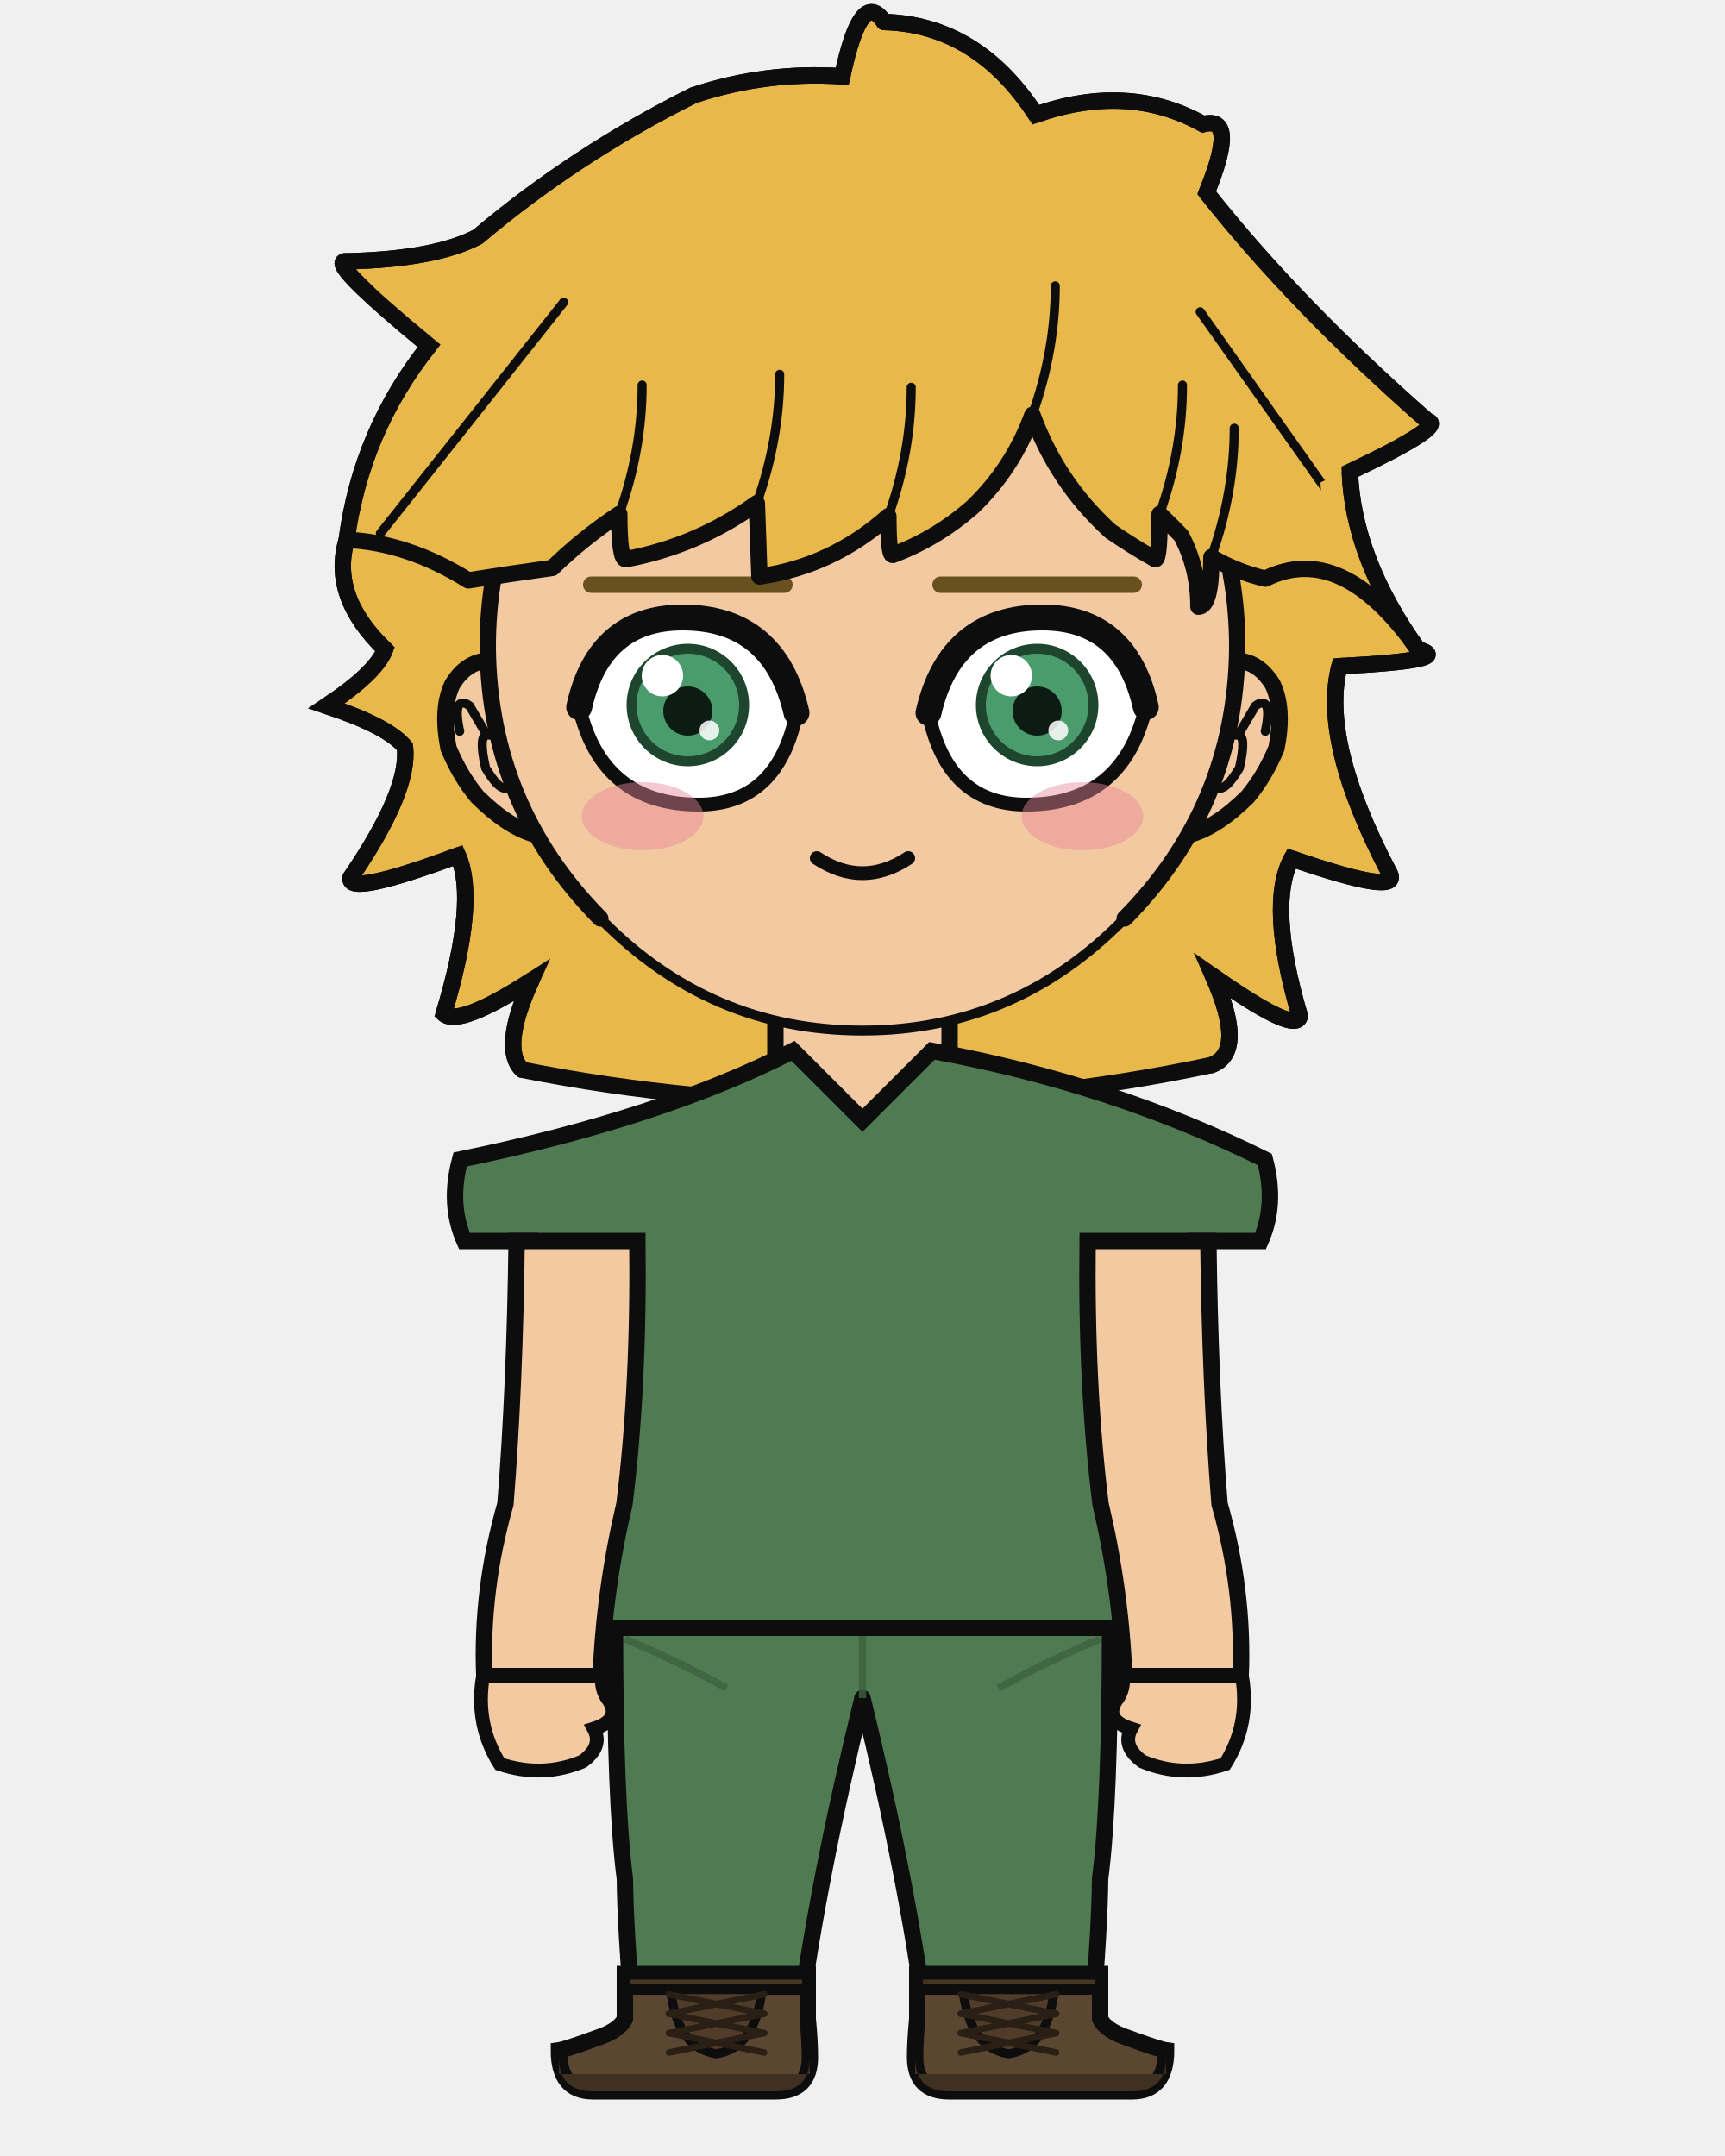
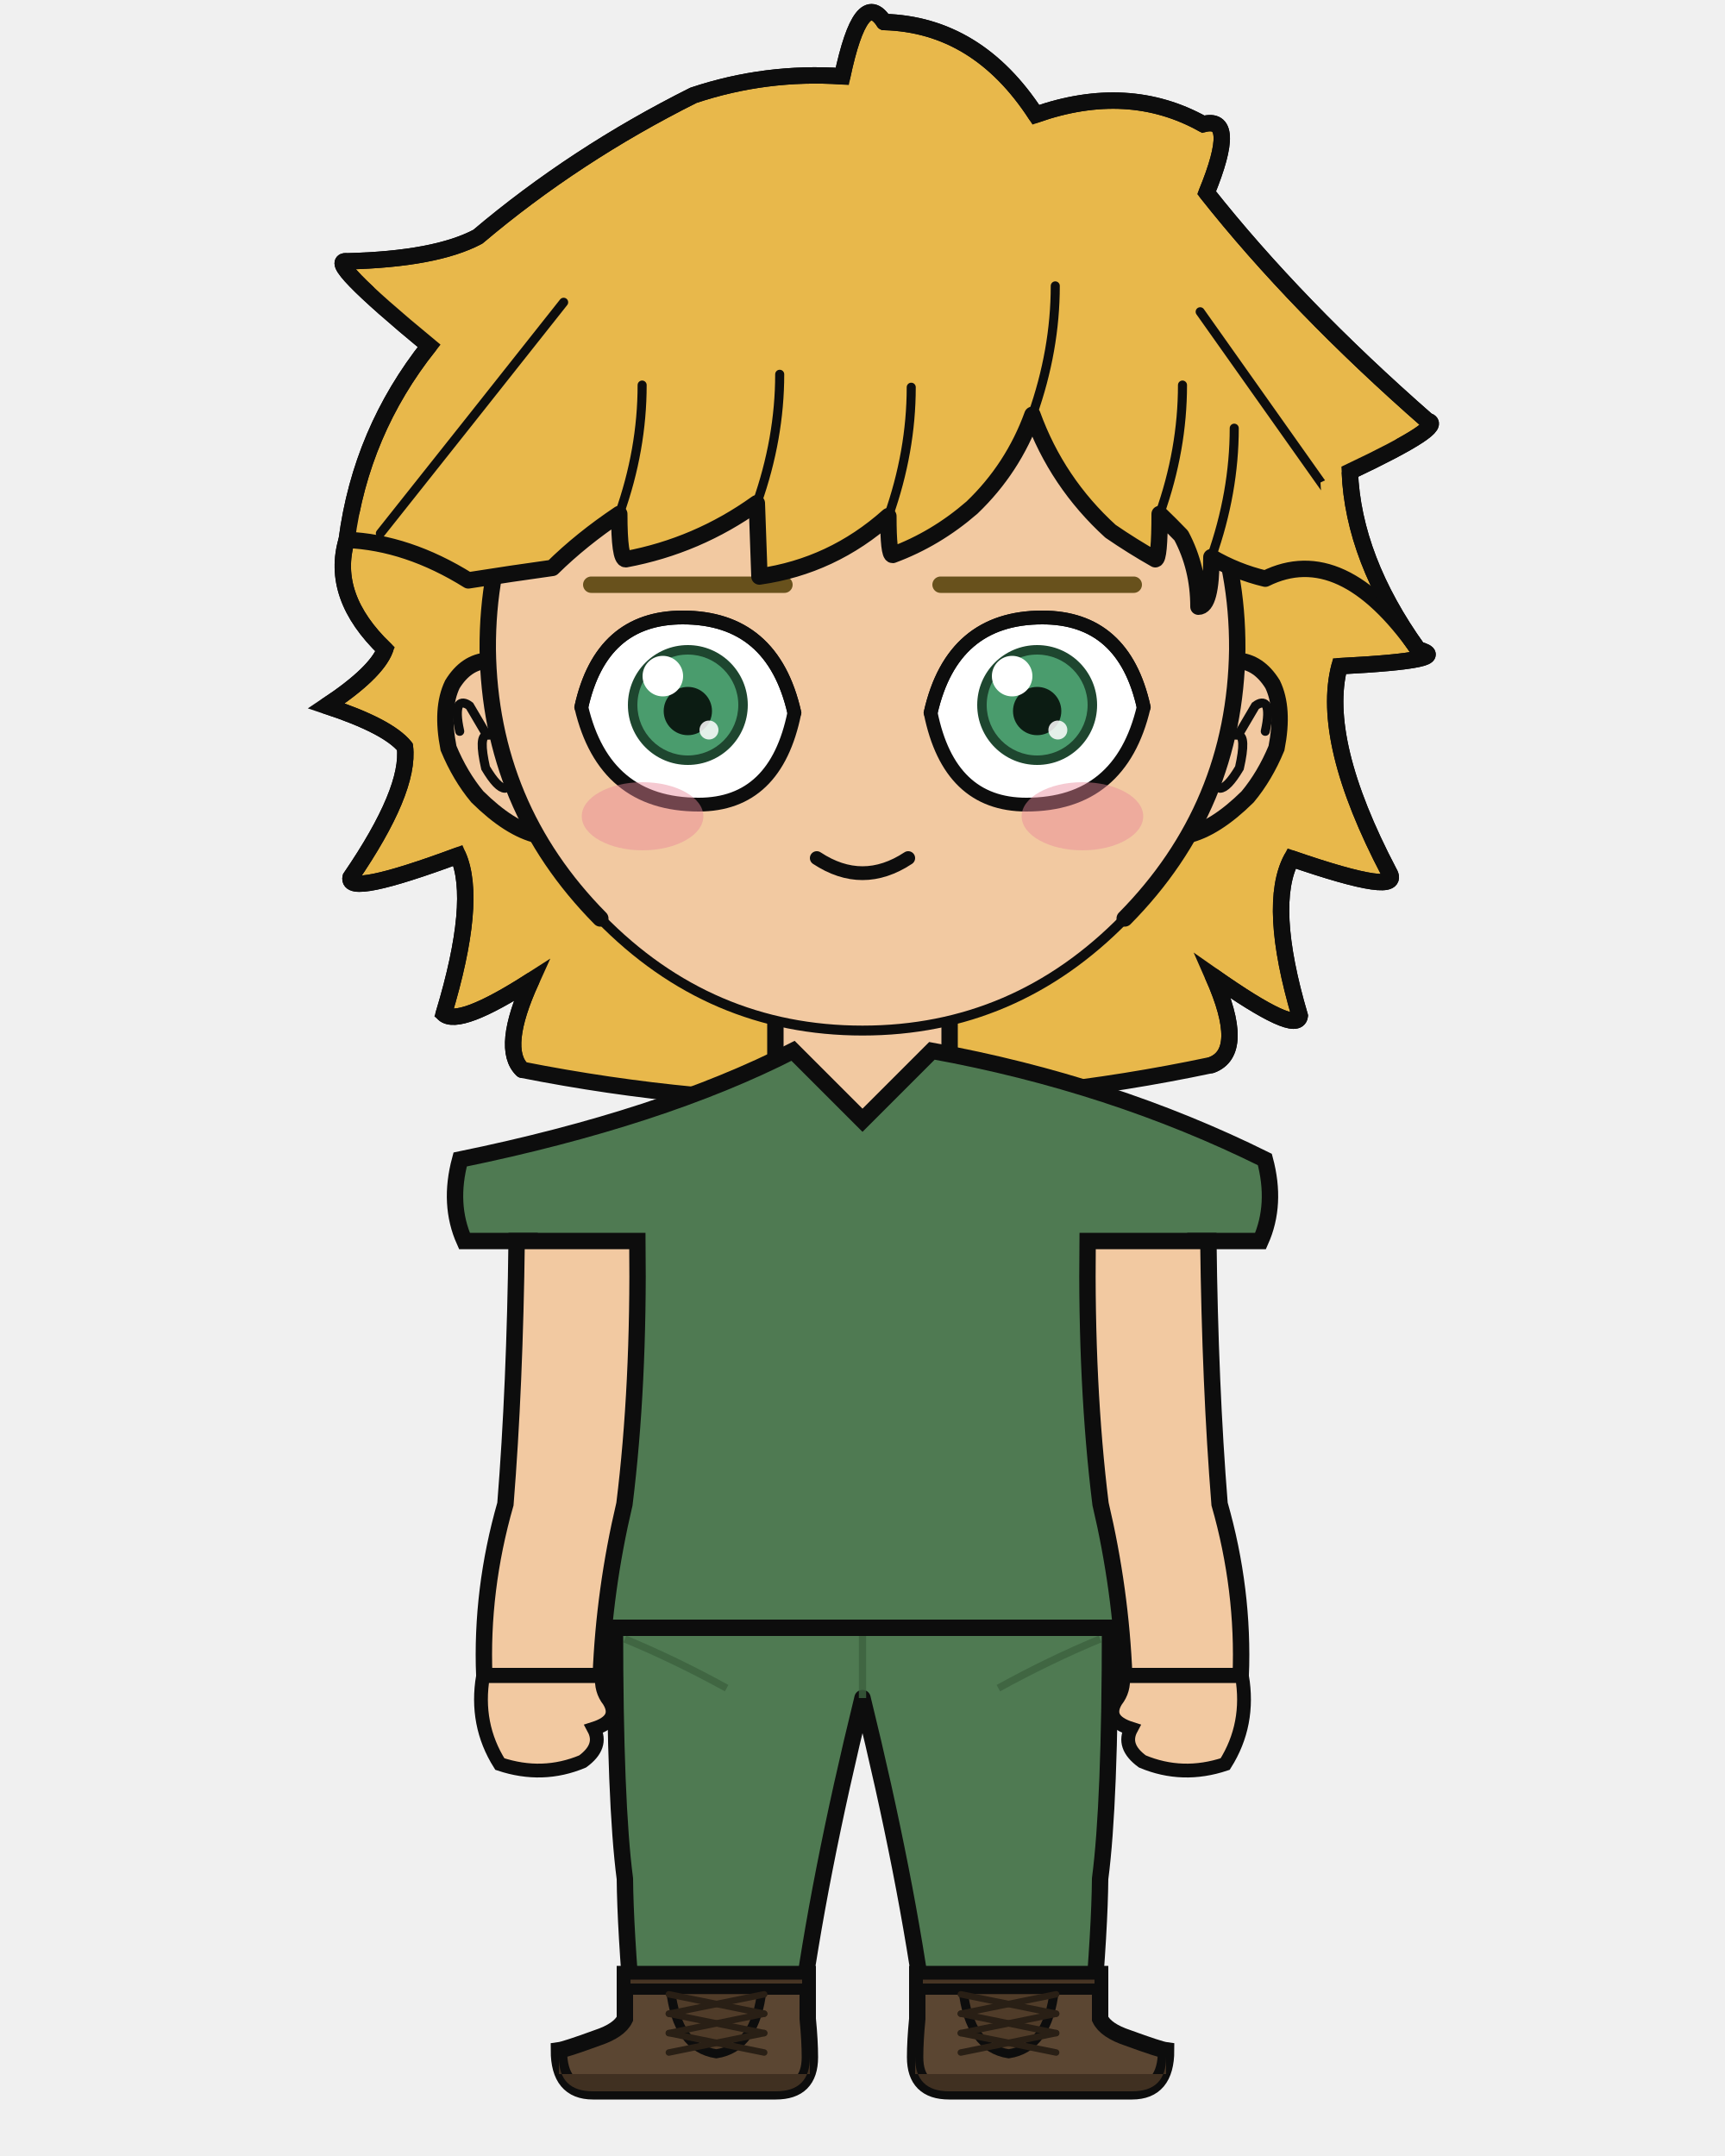
<svg xmlns="http://www.w3.org/2000/svg" width="400" height="500" viewBox="0 0 400 500">
  <defs>
    <clipPath id="hair-front">
      <path d="M 80.4 125.2 Q 94.5 125.8 108.6 134.6 Q 118.7 133.0 128.1 131.7 Q 134.8 125.1 143.6 119.2 Q 143.6 129.7 145.1 129.7 Q 161.7 126.6 175.5 116.7 Q 175.8 125.2 176.1 133.7 Q 193.0 131.3 206.0 119.7 Q 206.0 128.7 207.0 128.7 Q 217.0 125.0 225.4 117.7 Q 234.9 108.6 239.4 96.2 Q 245.1 111.9 257.5 123.2 Q 262.6 126.7 267.9 129.7 Q 268.9 129.7 268.9 119.2 Q 271.5 121.7 273.9 124.2 Q 277.9 131.7 277.9 140.7 Q 280.9 140.7 280.9 129.2 Q 286.7 132.6 293.4 134.2 Q 311.1 125.4 328.8 150.6 Q 307.0 130.8 306.2 111.9 Q 327.5 101.8 323.2 100.8 Q 294.6 75.8 275.0 51.1 Q 282.0 34.0 274.3 36.1 Q 257.9 27.0 237.8 34.0 Q 225.0 14.4 204.7 13.9 Q 199.7 6.2 195.6 25.6 Q 179.0 24.6 163.1 29.8 Q 137.4 42.7 116.1 60.6 Q 106.9 65.6 87.7 66.0 Q 82.4 65.4 105.5 84.4 Q 90.7 103.1 80.4 125.2 Z" />
    </clipPath>
  </defs>
  <path d="M 121.1 248.1 Q 116.0 243.2 123.2 227.4 Q 106.4 238.2 102.9 235.1 Q 110.8 208.9 106.2 198.4 Q 80.3 208.0 81.3 203.5 Q 95.1 183.3 93.9 173.2 Q 90.0 168.4 75.7 163.7 Q 87.2 156.1 89.3 150.6 Q 76.5 138.3 80.4 125.2 Q 83.7 100.1 99.5 80.2 Q 74.9 59.9 80.5 60.6 Q 101.0 60.1 110.8 54.9 Q 133.4 35.8 160.8 22.1 Q 177.6 16.5 195.3 17.7 Q 199.7 -3.0 205.0 5.1 Q 226.6 5.7 240.2 26.6 Q 261.6 19.1 279.0 28.8 Q 287.2 26.6 279.8 44.7 Q 300.6 71.0 331.0 97.6 Q 335.6 98.7 313.0 109.4 Q 313.8 129.6 328.8 150.6 Q 337.8 153.1 310.6 154.5 Q 306.1 171.8 322.1 202.3 Q 325.6 208.1 299.5 199.1 Q 293.8 209.8 301.4 235.6 Q 300.8 240.1 281.3 226.4 Q 289.1 244.0 280.9 247.0 Q 201.0 263.9 121.1 248.1 Z" fill="#e8b84b" />
  <path d="M 121.1 248.1 Q 116.0 243.2 123.2 227.4 Q 106.4 238.2 102.9 235.1 Q 110.8 208.9 106.2 198.4 Q 80.3 208.0 81.3 203.5 Q 95.1 183.3 93.9 173.2 Q 90.0 168.4 75.7 163.7 Q 87.2 156.1 89.3 150.6 Q 76.5 138.3 80.4 125.2 Q 83.7 100.1 99.5 80.2 Q 74.9 59.9 80.5 60.6 Q 101.0 60.1 110.8 54.9 Q 133.4 35.8 160.8 22.1 Q 177.6 16.5 195.3 17.7 Q 199.7 -3.0 205.0 5.1 Q 226.6 5.7 240.2 26.6 Q 261.6 19.1 279.0 28.8 Q 287.2 26.6 279.8 44.7 Q 300.6 71.0 331.0 97.6 Q 335.6 98.7 313.0 109.4 Q 313.8 129.6 328.8 150.6 Q 337.8 153.1 310.6 154.5 Q 306.1 171.8 322.1 202.3 Q 325.6 208.1 299.5 199.1 Q 293.8 209.8 301.4 235.6 Q 300.8 240.1 281.3 226.4 Q 289.1 244.0 280.9 247.0 Q 201.0 263.9 121.1 248.1 Z" fill="none" stroke="#0d0d0d" stroke-width="3.8" stroke-linecap="round" stroke-linejoin="round" />
  <rect x="179.8" y="225.4" width="40.3" height="40.5" rx="14.1" fill="#f2c9a1" />
  <line x1="179.8" y1="225.4" x2="179.8" y2="265.9" stroke="#0d0d0d" stroke-width="3.8" />
  <line x1="220.2" y1="225.4" x2="220.2" y2="265.9" stroke="#0d0d0d" stroke-width="3.8" />
  <path d="M 142.6 377.5 L 257.4 377.5 Q 257.4 418.2 255.1 435.7 Q 255.0 447.1 253.2 468.2 L 214.6 468.2 Q 210.3 435.7 200.0 393.8 Q 189.7 435.7 185.4 468.2 L 146.8 468.2 Q 145.0 447.1 144.9 435.7 Q 142.6 418.2 142.6 377.5 Z" fill="#4f7a52" stroke="#0d0d0d" stroke-width="3.8" stroke-linejoin="round" />
  <line x1="200.0" y1="379.4" x2="200.0" y2="393.8" stroke="#3c623f" stroke-width="1.7" opacity="0.8" />
  <path d="M 144.9 380.1 Q 156.7 385.0 168.5 391.5" fill="none" stroke="#3c623f" stroke-width="1.7" opacity="0.8" />
  <path d="M 255.1 380.1 Q 243.3 385.0 231.5 391.5" fill="none" stroke="#3c623f" stroke-width="1.7" opacity="0.8" />
  <path d="M 187.3 457.8 L 187.3 468.2 Q 187.8 473.3 187.8 477.1 Q 187.8 485.0 179.9 485.0 L 137.5 485.0 Q 129.6 485.0 129.6 475.5 Q 131.1 475.3 138.5 472.6 Q 143.6 470.9 144.9 468.2 L 144.9 457.8 Z" fill="#5b4632" stroke="#0d0d0d" stroke-width="3.8" />
  <path d="M 187.8 481.0 L 129.6 481.0 L 129.6 477.1 Q 129.6 485.0 137.5 485.0 L 179.9 485.0 Q 187.8 485.0 187.8 477.1 Z" fill="#403021" />
  <rect x="144.9" y="457.8" width="42.4" height="3.5" fill="#473524" stroke="#0d0d0d" stroke-width="2.6" />
  <path d="M 155.5 461.4 L 176.7 461.4 Q 175.2 474.9 166.1 476.3 Q 157.0 474.9 155.5 461.4 Z" fill="#503c29" stroke="#0d0d0d" stroke-width="2.1" />
  <line x1="177.2" y1="462.5" x2="155.1" y2="467.0" stroke="#291f15" stroke-width="1.5" stroke-linecap="round" />
  <line x1="155.1" y1="462.5" x2="177.2" y2="467.0" stroke="#291f15" stroke-width="1.5" stroke-linecap="round" />
  <line x1="177.2" y1="467.0" x2="155.1" y2="471.5" stroke="#291f15" stroke-width="1.5" stroke-linecap="round" />
  <line x1="155.1" y1="467.0" x2="177.2" y2="471.5" stroke="#291f15" stroke-width="1.5" stroke-linecap="round" />
  <line x1="177.2" y1="471.5" x2="155.1" y2="476.0" stroke="#291f15" stroke-width="1.5" stroke-linecap="round" />
  <line x1="155.1" y1="471.5" x2="177.2" y2="476.0" stroke="#291f15" stroke-width="1.5" stroke-linecap="round" />
  <path d="M 212.7 457.8 L 212.7 468.2 Q 212.2 473.3 212.2 477.1 Q 212.2 485.0 220.1 485.0 L 262.5 485.0 Q 270.4 485.0 270.4 475.5 Q 268.9 475.3 261.5 472.6 Q 256.4 470.9 255.1 468.2 L 255.1 457.8 Z" fill="#5b4632" stroke="#0d0d0d" stroke-width="3.8" />
  <path d="M 212.2 481.0 L 270.4 481.0 L 270.4 477.1 Q 270.4 485.0 262.5 485.0 L 220.1 485.0 Q 212.2 485.0 212.2 477.1 Z" fill="#403021" />
  <rect x="212.7" y="457.8" width="42.4" height="3.5" fill="#473524" stroke="#0d0d0d" stroke-width="2.6" />
  <path d="M 223.3 461.4 L 244.5 461.4 Q 243.0 474.9 233.9 476.3 Q 224.8 474.9 223.3 461.4 Z" fill="#503c29" stroke="#0d0d0d" stroke-width="2.1" />
  <line x1="244.9" y1="462.5" x2="222.8" y2="467.0" stroke="#291f15" stroke-width="1.5" stroke-linecap="round" />
  <line x1="222.8" y1="462.5" x2="244.9" y2="467.0" stroke="#291f15" stroke-width="1.5" stroke-linecap="round" />
  <line x1="244.9" y1="467.0" x2="222.8" y2="471.5" stroke="#291f15" stroke-width="1.5" stroke-linecap="round" />
  <line x1="222.8" y1="467.0" x2="244.9" y2="471.5" stroke="#291f15" stroke-width="1.5" stroke-linecap="round" />
  <line x1="244.9" y1="471.5" x2="222.8" y2="476.0" stroke="#291f15" stroke-width="1.5" stroke-linecap="round" />
  <line x1="222.8" y1="471.5" x2="244.9" y2="476.0" stroke="#291f15" stroke-width="1.5" stroke-linecap="round" />
  <path d="M 183.9 243.7 Q 153.4 259.3 106.7 268.9 Q 103.9 279.3 107.7 287.8 L 122.8 287.8 Q 122.8 321.4 121.5 348.8 Q 113.3 364.6 113.3 377.5 L 286.7 377.5 Q 286.7 364.6 278.5 348.8 Q 277.2 321.4 277.2 287.8 L 292.3 287.8 Q 296.1 279.3 293.3 268.9 Q 257.8 251.3 216.1 243.7 L 200.0 259.8 Z" fill="#4f7a52" stroke="#0d0d0d" stroke-width="3.8" />
  <path d="M 147.8 287.8 L 119.8 287.8 Q 119.4 321.4 117.2 348.8 Q 111.5 368.7 112.3 388.7 L 139.3 388.7 Q 140.1 368.7 144.8 348.8 Q 148.2 321.4 147.8 287.8 Z" fill="#f2c9a1" stroke="#0d0d0d" stroke-width="3.8" />
  <path d="M 112.0 388.7 Q 110.1 399.9 115.9 409.1 Q 125.8 412.4 135.1 408.5 Q 139.9 405.0 137.7 400.9 Q 144.0 398.9 141.2 394.4 Q 139.3 392.0 139.6 388.7 Z" fill="#f2c9a1" stroke="#0d0d0d" stroke-width="3.2" />
  <path d="M 252.2 287.8 L 280.2 287.8 Q 280.6 321.4 282.8 348.8 Q 288.5 368.7 287.7 388.7 L 260.7 388.7 Q 259.9 368.7 255.2 348.8 Q 251.8 321.4 252.2 287.8 Z" fill="#f2c9a1" stroke="#0d0d0d" stroke-width="3.8" />
  <path d="M 288.0 388.7 Q 289.9 399.9 284.1 409.1 Q 274.2 412.4 264.9 408.5 Q 260.1 405.0 262.3 400.9 Q 256.0 398.9 258.8 394.4 Q 260.7 392.0 260.4 388.7 Z" fill="#f2c9a1" stroke="#0d0d0d" stroke-width="3.2" />
  <path d="M 113.1 153.2 Q 108.1 153.5 104.9 158.7 Q 102.2 164.3 104.0 173.5 Q 106.7 180.0 110.7 184.8 Q 118.2 192.2 124.7 193.7 Z" fill="#f2c9a1" />
  <path d="M 113.1 153.2 Q 108.1 153.5 104.9 158.7 Q 102.2 164.3 104.0 173.5 Q 106.7 180.0 110.7 184.8 Q 118.2 192.2 124.7 193.7" fill="none" stroke="#0d0d0d" stroke-width="3.8" stroke-linecap="round" />
  <path d="M 106.6 169.6 Q 105.6 165.1 106.4 163.5 Q 107.3 162.5 108.9 163.7 Q 110.8 166.9 112.9 170.5 Q 110.9 170.6 112.6 178.1 Q 115.4 182.8 117.1 182.8" fill="none" stroke="#0d0d0d" stroke-width="2.1" stroke-linecap="round" />
  <path d="M 286.9 153.2 Q 291.9 153.5 295.1 158.7 Q 297.8 164.3 296.0 173.5 Q 293.3 180.0 289.3 184.8 Q 281.8 192.2 275.3 193.7 Z" fill="#f2c9a1" />
  <path d="M 286.9 153.2 Q 291.9 153.5 295.1 158.7 Q 297.8 164.3 296.0 173.5 Q 293.3 180.0 289.3 184.8 Q 281.8 192.2 275.3 193.7" fill="none" stroke="#0d0d0d" stroke-width="3.8" stroke-linecap="round" />
  <path d="M 293.4 169.6 Q 294.4 165.1 293.6 163.5 Q 292.7 162.5 291.1 163.7 Q 289.2 166.9 287.1 170.5 Q 289.1 170.6 287.4 178.1 Q 284.6 182.8 282.9 182.8" fill="none" stroke="#0d0d0d" stroke-width="2.1" stroke-linecap="round" />
  <path d="M 200.0 62.6 Q 236.1 62.6 261.6 88.3 Q 287.1 114.1 286.9 150.6 Q 286.4 187.1 260.8 213.0 Q 235.4 239.0 200.0 239.0 Q 164.6 239.0 139.2 213.0 Q 113.6 187.1 113.1 150.6 Q 112.9 114.1 138.4 88.3 Q 163.9 62.6 200.0 62.6 Z" fill="#f2c9a1" />
  <path d="M 139.2 213.0 Q 113.6 187.1 113.1 150.6 Q 112.9 114.1 138.4 88.3 Q 163.9 62.6 200.0 62.6 Q 236.1 62.6 261.6 88.3 Q 287.1 114.1 286.9 150.6 Q 286.4 187.1 260.8 213.0" fill="none" stroke="#0d0d0d" stroke-width="3.8" stroke-linecap="round" />
  <path d="M 260.8 213.0 Q 235.4 239.0 200.0 239.0 Q 164.6 239.0 139.2 213.0" fill="none" stroke="#0d0d0d" stroke-width="2.3" stroke-linecap="round" />
  <line x1="181.9" y1="135.6" x2="137.1" y2="135.6" stroke="#68511c" stroke-width="3.8" stroke-linecap="round" />
  <defs>
    <clipPath id="eye-l">
-       <path d="M 184.7 165.3 Q 179.6 143.2 158.3 143.2 Q 138.9 143.2 134.3 164.0 Q 139.6 186.6 162.0 186.6 Q 180.4 186.6 184.7 165.3 Z" />
+       <path d="M 184.2 165.3 Q 179.2 143.2 158.3 143.2 Q 139.4 143.2 134.8 164.0 Q 140.1 186.6 162.0 186.6 Q 179.9 186.6 184.2 165.3 Z" />
    </clipPath>
  </defs>
-   <path d="M 184.7 165.3 Q 179.6 143.2 158.3 143.2 Q 138.9 143.2 134.3 164.0 Q 139.6 186.6 162.0 186.6 Q 180.4 186.6 184.7 165.3 Z" fill="white" stroke="#0d0d0d" stroke-width="3.2" />
+   <path d="M 184.2 165.3 Q 179.2 143.2 158.3 143.2 Q 139.4 143.2 134.8 164.0 Q 140.1 186.6 162.0 186.6 Q 179.9 186.6 184.2 165.3 Z" fill="white" stroke="#0d0d0d" stroke-width="3.2" />
  <g clip-path="url(#eye-l)">
-     <circle cx="159.5" cy="163.5" r="14.2" fill="#1e462f" />
-     <circle cx="159.5" cy="163.5" r="11.9" fill="#4a9c6d" />
-     <circle cx="159.5" cy="164.9" r="5.7" fill="#0c1c13" />
-     <circle cx="153.6" cy="156.7" r="4.8" fill="white" />
-     <circle cx="164.5" cy="169.4" r="2.3" fill="white" opacity="0.85" />
+     <circle cx="159.5" cy="163.5" r="13.9" fill="#1e462f" />
+     <circle cx="159.5" cy="163.5" r="11.7" fill="#4a9c6d" />
+     <circle cx="159.5" cy="164.9" r="5.6" fill="#0c1c13" />
+     <circle cx="153.7" cy="156.8" r="4.7" fill="white" />
+     <circle cx="164.4" cy="169.3" r="2.2" fill="white" opacity="0.85" />
  </g>
-   <path d="M 184.7 165.3 Q 179.6 143.2 158.3 143.2 Q 138.9 143.2 134.3 164.0" fill="none" stroke="#0d0d0d" stroke-width="6.0" stroke-linecap="round" />
+   <path d="M 184.2 165.3 Q 179.2 143.2 158.3 143.2 Q 139.4 143.2 134.8 164.0" fill="none" stroke="#0d0d0d" stroke-width="3.2" stroke-linecap="round" />
  <line x1="218.1" y1="135.6" x2="262.9" y2="135.6" stroke="#68511c" stroke-width="3.8" stroke-linecap="round" />
  <defs>
    <clipPath id="eye-r">
-       <path d="M 215.3 165.3 Q 220.4 143.2 241.7 143.2 Q 261.1 143.2 265.7 164.0 Q 260.4 186.6 238.0 186.6 Q 219.6 186.6 215.3 165.3 Z" />
+       <path d="M 215.8 165.3 Q 220.8 143.2 241.7 143.2 Q 260.6 143.2 265.2 164.0 Q 259.9 186.6 238.0 186.6 Q 220.1 186.6 215.8 165.3 Z" />
    </clipPath>
  </defs>
-   <path d="M 215.3 165.3 Q 220.4 143.2 241.7 143.2 Q 261.1 143.2 265.7 164.0 Q 260.4 186.6 238.0 186.6 Q 219.6 186.6 215.3 165.3 Z" fill="white" stroke="#0d0d0d" stroke-width="3.2" />
+   <path d="M 215.8 165.3 Q 220.8 143.2 241.7 143.2 Q 260.6 143.2 265.2 164.0 Q 259.9 186.6 238.0 186.6 Q 220.1 186.6 215.8 165.3 Z" fill="white" stroke="#0d0d0d" stroke-width="3.2" />
  <g clip-path="url(#eye-r)">
-     <circle cx="240.5" cy="163.5" r="14.2" fill="#1e462f" />
-     <circle cx="240.5" cy="163.5" r="11.9" fill="#4a9c6d" />
-     <circle cx="240.5" cy="164.9" r="5.7" fill="#0c1c13" />
-     <circle cx="234.5" cy="156.7" r="4.8" fill="white" />
-     <circle cx="245.4" cy="169.4" r="2.3" fill="white" opacity="0.85" />
+     <circle cx="240.5" cy="163.5" r="13.9" fill="#1e462f" />
+     <circle cx="240.5" cy="163.5" r="11.7" fill="#4a9c6d" />
+     <circle cx="240.5" cy="164.9" r="5.6" fill="#0c1c13" />
+     <circle cx="234.7" cy="156.8" r="4.7" fill="white" />
+     <circle cx="245.3" cy="169.3" r="2.2" fill="white" opacity="0.85" />
  </g>
-   <path d="M 215.3 165.3 Q 220.4 143.2 241.7 143.2 Q 261.1 143.2 265.7 164.0" fill="none" stroke="#0d0d0d" stroke-width="6.0" stroke-linecap="round" />
+   <path d="M 215.8 165.3 Q 220.8 143.2 241.7 143.2 Q 260.6 143.2 265.2 164.0" fill="none" stroke="#0d0d0d" stroke-width="3.2" stroke-linecap="round" />
  <path d="M 189.4 199.0 Q 200.0 206.0 210.6 199.0" fill="none" stroke="#0d0d0d" stroke-width="3.2" stroke-linecap="round" />
  <ellipse cx="149.0" cy="189.3" rx="14.1" ry="7.9" fill="#e8879a" opacity="0.45" />
  <ellipse cx="251.0" cy="189.3" rx="14.1" ry="7.9" fill="#e8879a" opacity="0.45" />
  <path d="M 80.4 125.2 Q 94.5 125.8 108.6 134.6 Q 118.7 133.0 128.1 131.7 Q 134.8 125.1 143.6 119.2 Q 143.6 129.7 145.1 129.7 Q 161.7 126.6 175.5 116.7 Q 175.8 125.2 176.1 133.7 Q 193.0 131.3 206.0 119.7 Q 206.0 128.7 207.0 128.7 Q 217.0 125.0 225.4 117.7 Q 234.9 108.6 239.4 96.2 Q 245.1 111.9 257.5 123.2 Q 262.6 126.7 267.9 129.7 Q 268.9 129.7 268.9 119.2 Q 271.5 121.7 273.9 124.2 Q 277.9 131.7 277.9 140.7 Q 280.9 140.7 280.9 129.2 Q 286.7 132.6 293.4 134.2 Q 311.1 125.4 328.8 150.6 Q 307.0 130.8 306.2 111.9 Q 327.5 101.8 323.2 100.8 Q 294.6 75.8 275.0 51.1 Q 282.0 34.0 274.3 36.1 Q 257.9 27.0 237.8 34.0 Q 225.0 14.4 204.7 13.9 Q 199.7 6.2 195.6 25.6 Q 179.0 24.6 163.1 29.8 Q 137.4 42.7 116.1 60.6 Q 106.9 65.6 87.7 66.0 Q 82.4 65.4 105.5 84.4 Q 90.7 103.1 80.4 125.2 Z" fill="#e8b84b" />
  <path d="M 80.4 125.2 Q 94.5 125.8 108.6 134.6 Q 118.7 133.0 128.1 131.7 Q 134.8 125.1 143.6 119.2 Q 143.6 129.7 145.1 129.7 Q 161.7 126.6 175.5 116.7 Q 175.8 125.2 176.1 133.7 Q 193.0 131.3 206.0 119.7 Q 206.0 128.7 207.0 128.7 Q 217.0 125.0 225.4 117.7 Q 234.9 108.6 239.4 96.2 Q 245.1 111.9 257.5 123.2 Q 262.6 126.7 267.9 129.7 Q 268.9 129.7 268.9 119.2 Q 271.5 121.7 273.9 124.2 Q 277.9 131.7 277.9 140.7 Q 280.9 140.7 280.9 129.2 Q 286.7 132.6 293.4 134.2 Q 311.1 125.4 328.8 150.6" fill="none" stroke="#0d0d0d" stroke-width="3.8" stroke-linecap="round" stroke-linejoin="round" />
  <path d="M 280.9 247.0 Q 289.1 244.0 281.3 226.4 Q 300.8 240.1 301.4 235.6 Q 293.8 209.8 299.5 199.1 Q 325.6 208.1 322.1 202.3 Q 306.1 171.8 310.6 154.5 Q 337.8 153.1 328.8 150.6 Q 313.8 129.6 313.0 109.4 Q 335.6 98.7 331.0 97.6 Q 300.6 71.0 279.8 44.7 Q 287.2 26.6 279.0 28.8 Q 261.6 19.1 240.2 26.6 Q 226.6 5.7 205.0 5.1" fill="none" stroke="#0d0d0d" stroke-width="3.8" stroke-linecap="round" />
  <path d="M 121.1 248.1 Q 116.0 243.2 123.2 227.4 Q 106.4 238.2 102.9 235.1 Q 110.8 208.9 106.2 198.4 Q 80.3 208.0 81.3 203.5 Q 95.1 183.3 93.9 173.2 Q 90.0 168.4 75.7 163.7 Q 87.2 156.1 89.3 150.6 Q 76.5 138.3 80.4 125.2 Q 83.7 100.1 99.5 80.2 Q 74.9 59.9 80.5 60.6 Q 101.0 60.1 110.8 54.9 Q 133.4 35.8 160.8 22.1 Q 177.6 16.5 195.3 17.7 Q 199.7 -3.0 205.0 5.1" fill="none" stroke="#0d0d0d" stroke-width="3.8" stroke-linecap="round" />
  <path d="M 143.6 119.2 Q 148.9 104.3 148.9 89.3" fill="none" stroke="#0d0d0d" stroke-width="2.1" stroke-linecap="round" clip-path="url(#hair-front)" />
  <path d="M 175.5 116.7 Q 180.8 101.7 180.8 86.8" fill="none" stroke="#0d0d0d" stroke-width="2.1" stroke-linecap="round" clip-path="url(#hair-front)" />
  <path d="M 206.0 119.7 Q 211.3 104.7 211.3 89.8" fill="none" stroke="#0d0d0d" stroke-width="2.1" stroke-linecap="round" clip-path="url(#hair-front)" />
  <path d="M 239.4 96.2 Q 244.7 81.2 244.7 66.3" fill="none" stroke="#0d0d0d" stroke-width="2.1" stroke-linecap="round" clip-path="url(#hair-front)" />
  <path d="M 268.9 119.2 Q 274.2 104.3 274.2 89.3" fill="none" stroke="#0d0d0d" stroke-width="2.1" stroke-linecap="round" clip-path="url(#hair-front)" />
  <path d="M 280.9 129.2 Q 286.2 114.2 286.2 99.3" fill="none" stroke="#0d0d0d" stroke-width="2.1" stroke-linecap="round" clip-path="url(#hair-front)" />
  <path d="M 130.7 70.1 Q 109.5 96.9 88.2 123.7" fill="none" stroke="#0d0d0d" stroke-width="2.1" stroke-linecap="round" clip-path="url(#hair-front)" />
  <path d="M 278.3 72.3 Q 297.3 99.2 316.3 126.0" fill="none" stroke="#0d0d0d" stroke-width="2.1" stroke-linecap="round" clip-path="url(#hair-front)" />
</svg>
